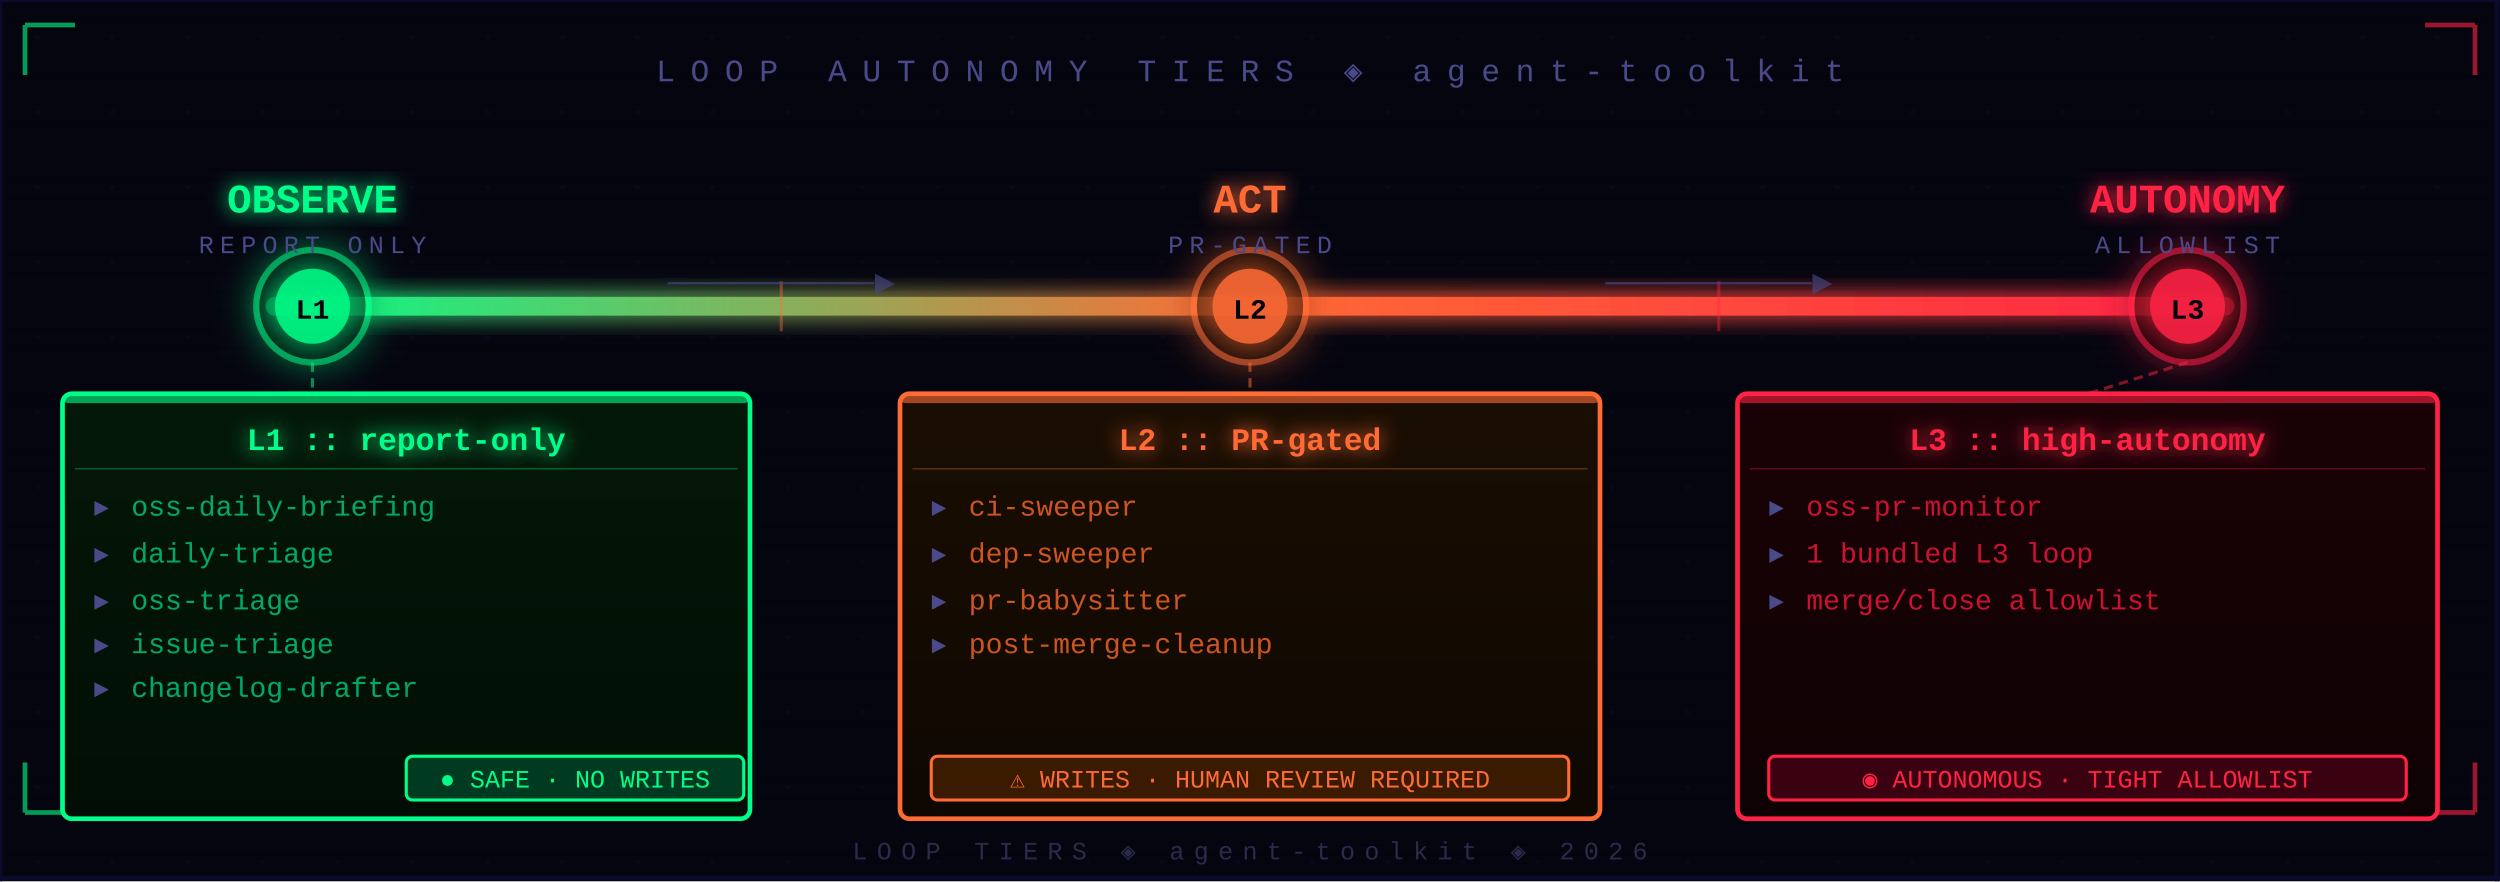
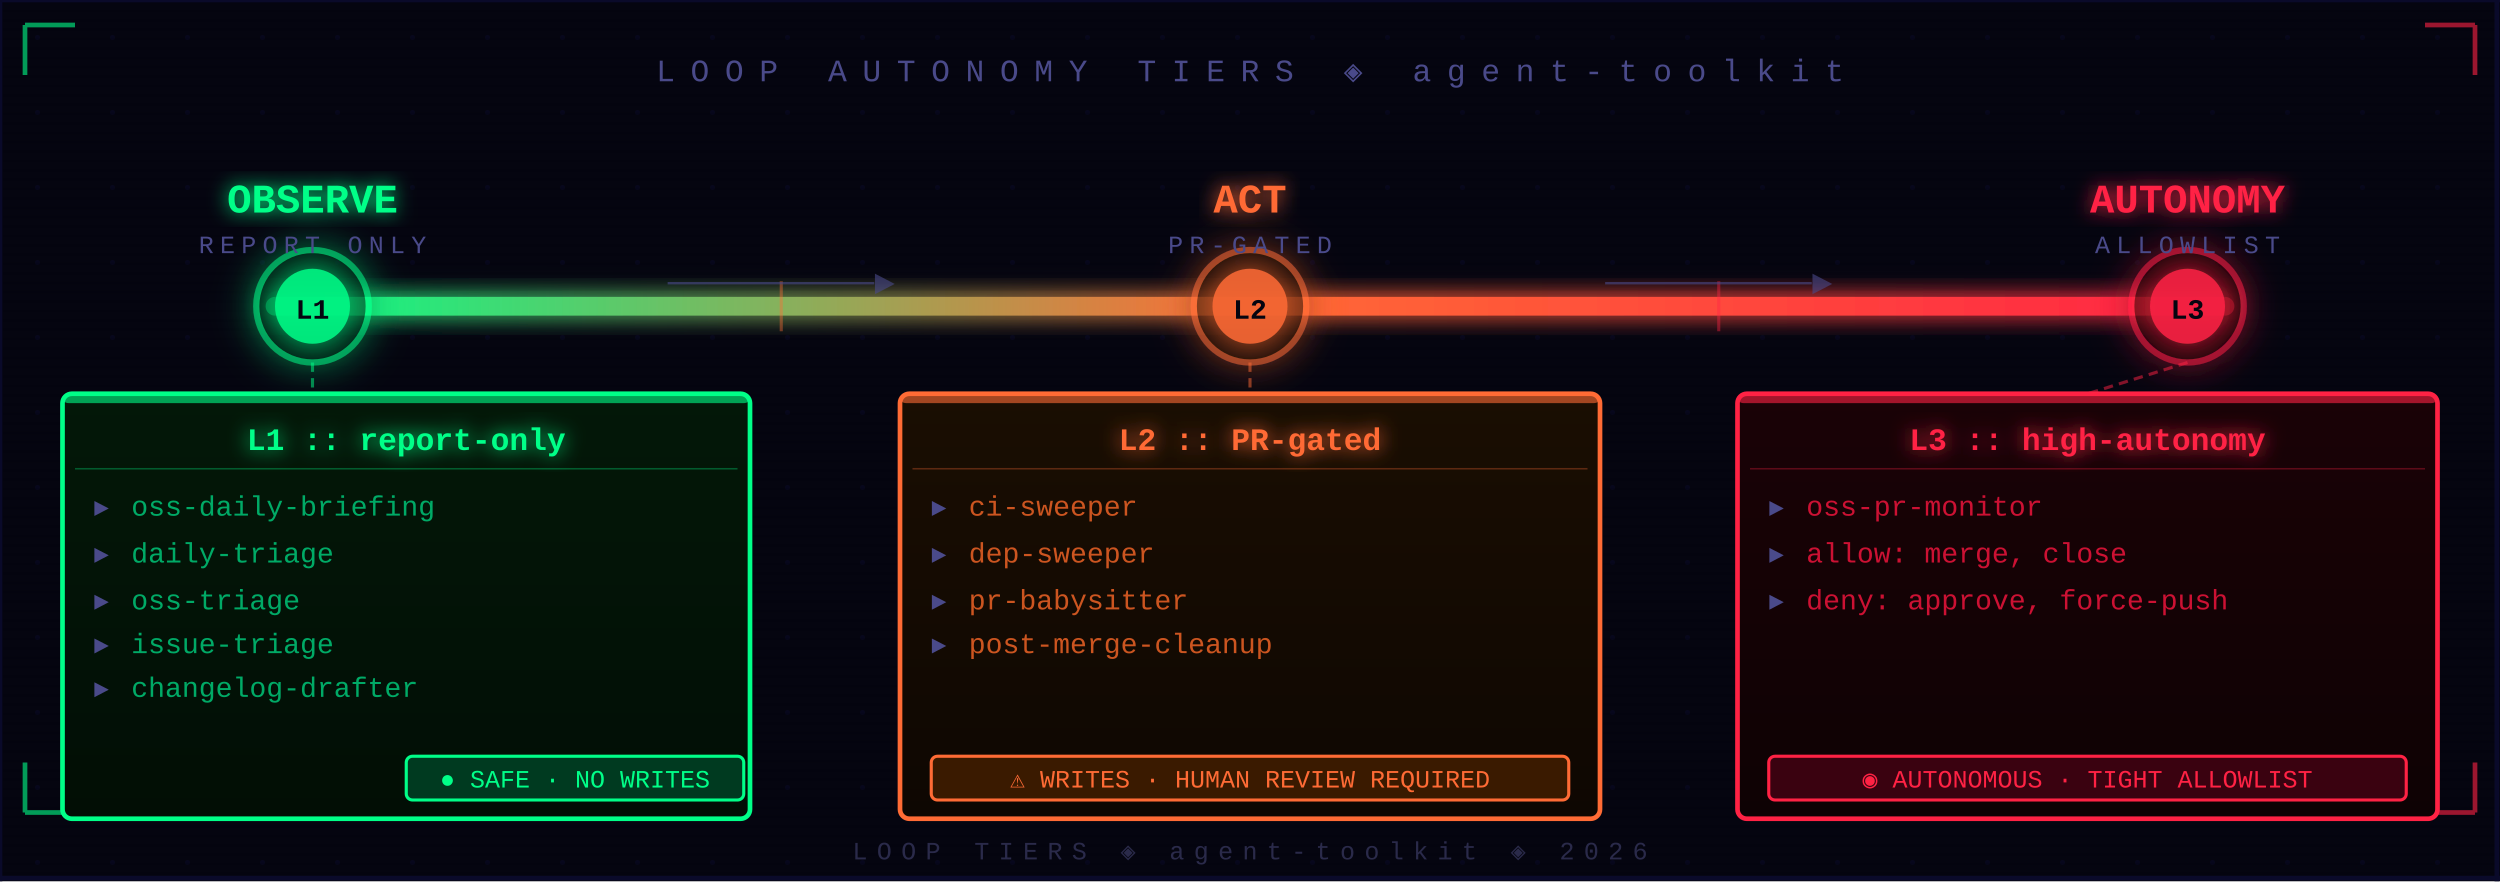
<svg xmlns="http://www.w3.org/2000/svg" width="800" height="282" viewBox="0 0 800 282">
  <defs>
    <pattern id="dotgrid" width="24" height="24" x="0" y="0" patternUnits="userSpaceOnUse">
      <circle cx="12" cy="12" r=".8" fill="#0a0a2a" opacity=".5" />
    </pattern>
    <pattern id="scanlines" width="1" height="3" x="0" y="0" patternUnits="userSpaceOnUse">
      <rect width="1" height="1" fill="#000008" opacity=".12" />
    </pattern>
    <linearGradient id="track-gradient" x1="0%" x2="100%" y1="0%" y2="0%">
      <stop offset="0%" stop-color="#0f8" />
      <stop offset="50%" stop-color="#ff6b35" />
      <stop offset="100%" stop-color="#f24" />
    </linearGradient>
    <filter id="track-glow" width="110%" height="300%" x="-5%" y="-100%">
      <feGaussianBlur result="blur" stdDeviation="4" />
      <feMerge>
        <feMergeNode in="blur" />
        <feMergeNode in="SourceGraphic" />
      </feMerge>
    </filter>
    <filter id="node-green" width="300%" height="300%" x="-100%" y="-100%">
      <feGaussianBlur result="blur" stdDeviation="6" />
      <feMerge>
        <feMergeNode in="blur" />
        <feMergeNode in="SourceGraphic" />
      </feMerge>
    </filter>
    <filter id="node-orange" width="300%" height="300%" x="-100%" y="-100%">
      <feGaussianBlur result="blur" stdDeviation="6" />
      <feMerge>
        <feMergeNode in="blur" />
        <feMergeNode in="SourceGraphic" />
      </feMerge>
    </filter>
    <filter id="node-red" width="300%" height="300%" x="-100%" y="-100%">
      <feGaussianBlur result="blur" stdDeviation="6" />
      <feMerge>
        <feMergeNode in="blur" />
        <feMergeNode in="SourceGraphic" />
      </feMerge>
    </filter>
    <filter id="text-glow-green" width="140%" height="200%" x="-20%" y="-50%">
      <feGaussianBlur result="blur" stdDeviation="3" />
      <feMerge>
        <feMergeNode in="blur" />
        <feMergeNode in="SourceGraphic" />
      </feMerge>
    </filter>
    <filter id="text-glow-orange" width="140%" height="200%" x="-20%" y="-50%">
      <feGaussianBlur result="blur" stdDeviation="3" />
      <feMerge>
        <feMergeNode in="blur" />
        <feMergeNode in="SourceGraphic" />
      </feMerge>
    </filter>
    <filter id="text-glow-red" width="140%" height="200%" x="-20%" y="-50%">
      <feGaussianBlur result="blur" stdDeviation="3" />
      <feMerge>
        <feMergeNode in="blur" />
        <feMergeNode in="SourceGraphic" />
      </feMerge>
    </filter>
    <linearGradient id="box-l1" x1="0%" x2="0%" y1="0%" y2="100%">
      <stop offset="0%" stop-color="#031808" />
      <stop offset="100%" stop-color="#020e05" />
    </linearGradient>
    <linearGradient id="box-l2" x1="0%" x2="0%" y1="0%" y2="100%">
      <stop offset="0%" stop-color="#1a0e02" />
      <stop offset="100%" stop-color="#0e0702" />
    </linearGradient>
    <linearGradient id="box-l3" x1="0%" x2="0%" y1="0%" y2="100%">
      <stop offset="0%" stop-color="#1a0206" />
      <stop offset="100%" stop-color="#0e0204" />
    </linearGradient>
    <marker id="arrow-green" markerHeight="8" markerWidth="8" orient="auto" refX="6" refY="3">
      <path fill="#0f8" d="M0,0 L0,6 L8,3 z" />
    </marker>
    <marker id="arrow-orange" markerHeight="8" markerWidth="8" orient="auto" refX="6" refY="3">
      <path fill="#ff6b35" d="M0,0 L0,6 L8,3 z" />
    </marker>
    <marker id="arrow-red" markerHeight="8" markerWidth="8" orient="auto" refX="6" refY="3">
      <path fill="#f24" d="M0,0 L0,6 L8,3 z" />
    </marker>
  </defs>
  <rect width="800" height="282" fill="#050510" />
  <rect width="800" height="282" fill="url(#dotgrid)" />
  <rect width="800" height="282" fill="url(#scanlines)" />
  <line x1="0" x2="800" y1="0" y2="0" stroke="#0a0a2a" stroke-width="1.5" />
  <line x1="0" x2="800" y1="281" y2="281" stroke="#0a0a2a" stroke-width="1.5" />
  <line x1="0" x2="0" y1="0" y2="282" stroke="#0a0a2a" stroke-width="1.5" />
  <line x1="799" x2="799" y1="0" y2="282" stroke="#0a0a2a" stroke-width="1.5" />
  <path fill="none" stroke="#0f8" stroke-width="1.5" d="M 8,8 L 8,24 M 8,8 L 24,8" opacity=".6" />
  <path fill="none" stroke="#f24" stroke-width="1.5" d="M 792,8 L 792,24 M 792,8 L 776,8" opacity=".6" />
  <path fill="none" stroke="#0f8" stroke-width="1.5" d="M 8,260 L 8,244 M 8,260 L 24,260" opacity=".6" />
  <path fill="none" stroke="#f24" stroke-width="1.5" d="M 792,260 L 792,244 M 792,260 L 776,260" opacity=".6" />
  <text x="400" y="26" fill="#4a4a8a" font-family="'Courier New', monospace" font-size="10" letter-spacing="5" text-anchor="middle">LOOP AUTONOMY TIERS ◈ agent-toolkit</text>
  <rect width="630" height="8" x="85" y="93" fill="url(#track-gradient)" filter="url(#track-glow)" opacity=".15" rx="4" />
  <rect width="630" height="6" x="85" y="95" fill="url(#track-gradient)" filter="url(#track-glow)" rx="3" />
  <line x1="250" x2="250" y1="90" y2="106" stroke="#ff6b35" stroke-width="1" opacity=".4" />
  <line x1="550" x2="550" y1="90" y2="106" stroke="#f24" stroke-width="1" opacity=".4" />
  <circle cx="100" cy="98" r="18" fill="#031808" stroke="#0f8" stroke-width="2" filter="url(#node-green)" opacity=".6" />
  <circle cx="100" cy="98" r="12" fill="#0f8" filter="url(#node-green)" opacity=".9" />
  <text x="100" y="102" fill="#050510" font-family="'Courier New', monospace" font-size="9" font-weight="bold" text-anchor="middle">L1</text>
  <circle cx="100" cy="98" r="18" fill="none" stroke="#0f8" stroke-width="2" opacity="0">
    <animate attributeName="r" dur="2s" repeatCount="indefinite" values="18;28;18" />
    <animate attributeName="opacity" dur="2s" repeatCount="indefinite" values="0.6;0;0.6" />
    <animate attributeName="stroke-width" dur="2s" repeatCount="indefinite" values="2;1;2" />
  </circle>
  <circle cx="400" cy="98" r="18" fill="#1a0e02" stroke="#ff6b35" stroke-width="2" filter="url(#node-orange)" opacity=".6" />
  <circle cx="400" cy="98" r="12" fill="#ff6b35" filter="url(#node-orange)" opacity=".9" />
  <text x="400" y="102" fill="#050510" font-family="'Courier New', monospace" font-size="9" font-weight="bold" text-anchor="middle">L2</text>
  <circle cx="400" cy="98" r="18" fill="none" stroke="#ff6b35" stroke-width="2" opacity="0">
    <animate attributeName="r" dur="2.4s" repeatCount="indefinite" values="18;28;18" />
    <animate attributeName="opacity" dur="2.4s" repeatCount="indefinite" values="0.5;0;0.5" />
    <animate attributeName="stroke-width" dur="2.4s" repeatCount="indefinite" values="2;1;2" />
  </circle>
  <circle cx="700" cy="98" r="18" fill="#1a0206" stroke="#f24" stroke-width="2" filter="url(#node-red)" opacity=".6" />
  <circle cx="700" cy="98" r="12" fill="#f24" filter="url(#node-red)" opacity=".9" />
  <text x="700" y="102" fill="#050510" font-family="'Courier New', monospace" font-size="9" font-weight="bold" text-anchor="middle">L3</text>
  <circle cx="700" cy="98" r="18" fill="none" stroke="#f24" stroke-width="2" opacity="0">
    <animate attributeName="r" dur="2s" repeatCount="indefinite" values="18;28;18" />
    <animate attributeName="opacity" dur="2s" repeatCount="indefinite" values="0.4;0;0.4" />
    <animate attributeName="stroke-width" dur="2s" repeatCount="indefinite" values="2;1;2" />
  </circle>
  <text x="100" y="68" fill="#0f8" filter="url(#text-glow-green)" font-family="'Courier New', monospace" font-size="13" font-weight="bold" text-anchor="middle">OBSERVE</text>
  <text x="100" y="81" fill="#4a4a8a" font-family="'Courier New', monospace" font-size="8" letter-spacing="2" text-anchor="middle">REPORT ONLY</text>
  <text x="400" y="68" fill="#ff6b35" filter="url(#text-glow-orange)" font-family="'Courier New', monospace" font-size="13" font-weight="bold" text-anchor="middle">ACT</text>
  <text x="400" y="81" fill="#4a4a8a" font-family="'Courier New', monospace" font-size="8" letter-spacing="2" text-anchor="middle">PR-GATED</text>
  <text x="700" y="68" fill="#f24" filter="url(#text-glow-red)" font-family="'Courier New', monospace" font-size="13" font-weight="bold" text-anchor="middle">AUTONOMY</text>
  <text x="700" y="81" fill="#4a4a8a" font-family="'Courier New', monospace" font-size="8" letter-spacing="2" text-anchor="middle">ALLOWLIST</text>
  <line x1="122" x2="372" y1="98" y2="98" stroke="url(#track-gradient)" stroke-width="0" opacity="0" />
  <text x="250" y="94" fill="#4a4a8a" font-family="'Courier New', monospace" font-size="11" opacity=".6" text-anchor="middle">──────────►</text>
  <text x="550" y="94" fill="#4a4a8a" font-family="'Courier New', monospace" font-size="11" opacity=".6" text-anchor="middle">──────────►</text>
  <rect width="220" height="136" x="20" y="126" fill="url(#box-l1)" stroke="#0f8" stroke-width="1.5" rx="3" />
  <rect width="220" height="3" x="20" y="126" fill="#0f8" opacity=".6" rx="2" />
  <text x="130" y="144" fill="#0f8" filter="url(#text-glow-green)" font-family="'Courier New', monospace" font-size="10" font-weight="bold" text-anchor="middle">L1 :: report-only</text>
  <line x1="24" x2="236" y1="150" y2="150" stroke="#0f8" stroke-width=".5" opacity=".3" />
  <text x="30" y="165" fill="#4a4a8a" font-family="'Courier New', monospace" font-size="8">►</text>
  <text x="42" y="165" fill="#0a6" font-family="'Courier New', monospace" font-size="9">oss-daily-briefing</text>
  <text x="30" y="180" fill="#4a4a8a" font-family="'Courier New', monospace" font-size="8">►</text>
  <text x="42" y="180" fill="#0a6" font-family="'Courier New', monospace" font-size="9">daily-triage</text>
  <text x="30" y="195" fill="#4a4a8a" font-family="'Courier New', monospace" font-size="8">►</text>
  <text x="42" y="195" fill="#0a6" font-family="'Courier New', monospace" font-size="9">oss-triage</text>
  <text x="30" y="209" fill="#4a4a8a" font-family="'Courier New', monospace" font-size="8">►</text>
  <text x="42" y="209" fill="#0a6" font-family="'Courier New', monospace" font-size="9">issue-triage</text>
  <text x="30" y="223" fill="#4a4a8a" font-family="'Courier New', monospace" font-size="8">►</text>
  <text x="42" y="223" fill="#0a6" font-family="'Courier New', monospace" font-size="9">changelog-drafter</text>
  <rect width="108" height="14" x="130" y="242" fill="#003a20" stroke="#0f8" stroke-width="1" rx="2" />
  <text x="184" y="252" fill="#0f8" font-family="'Courier New', monospace" font-size="8" text-anchor="middle">● SAFE · NO WRITES</text>
  <line x1="100" x2="100" y1="116" y2="126" stroke="#0f8" stroke-dasharray="3 2" stroke-width="1" opacity=".5" />
  <rect width="224" height="136" x="288" y="126" fill="url(#box-l2)" stroke="#ff6b35" stroke-width="1.5" rx="3" />
  <rect width="224" height="3" x="288" y="126" fill="#ff6b35" opacity=".6" rx="2" />
  <text x="400" y="144" fill="#ff6b35" filter="url(#text-glow-orange)" font-family="'Courier New', monospace" font-size="10" font-weight="bold" text-anchor="middle">L2 :: PR-gated</text>
  <line x1="292" x2="508" y1="150" y2="150" stroke="#ff6b35" stroke-width=".5" opacity=".3" />
  <text x="298" y="165" fill="#4a4a8a" font-family="'Courier New', monospace" font-size="8">►</text>
  <text x="310" y="165" fill="#cc5520" font-family="'Courier New', monospace" font-size="9">ci-sweeper</text>
  <text x="298" y="180" fill="#4a4a8a" font-family="'Courier New', monospace" font-size="8">►</text>
  <text x="310" y="180" fill="#cc5520" font-family="'Courier New', monospace" font-size="9">dep-sweeper</text>
  <text x="298" y="195" fill="#4a4a8a" font-family="'Courier New', monospace" font-size="8">►</text>
  <text x="310" y="195" fill="#cc5520" font-family="'Courier New', monospace" font-size="9">pr-babysitter</text>
  <text x="298" y="209" fill="#4a4a8a" font-family="'Courier New', monospace" font-size="8">►</text>
  <text x="310" y="209" fill="#cc5520" font-family="'Courier New', monospace" font-size="9">post-merge-cleanup</text>
  <rect width="204" height="14" x="298" y="242" fill="#3a1a00" stroke="#ff6b35" stroke-width="1" rx="2" />
  <text x="400" y="252" fill="#ff6b35" font-family="'Courier New', monospace" font-size="8" text-anchor="middle">⚠ WRITES · HUMAN REVIEW REQUIRED</text>
  <line x1="400" x2="400" y1="116" y2="126" stroke="#ff6b35" stroke-dasharray="3 2" stroke-width="1" opacity=".5" />
  <rect width="224" height="136" x="556" y="126" fill="url(#box-l3)" stroke="#f24" stroke-width="1.5" rx="3" />
  <rect width="224" height="3" x="556" y="126" fill="#f24" opacity=".6" rx="2" />
  <text x="668" y="144" fill="#f24" filter="url(#text-glow-red)" font-family="'Courier New', monospace" font-size="10" font-weight="bold" text-anchor="middle">L3 :: high-autonomy</text>
  <line x1="560" x2="776" y1="150" y2="150" stroke="#f24" stroke-width=".5" opacity=".3" />
  <text x="566" y="165" fill="#4a4a8a" font-family="'Courier New', monospace" font-size="8">►</text>
  <text x="578" y="165" fill="#c13" font-family="'Courier New', monospace" font-size="9">oss-pr-monitor</text>
  <text x="566" y="180" fill="#4a4a8a" font-family="'Courier New', monospace" font-size="8">►</text>
-   <text x="578" y="180" fill="#c13" font-family="'Courier New', monospace" font-size="9">1 bundled L3 loop</text>
+   <text x="578" y="180" fill="#c13" font-family="'Courier New', monospace" font-size="9">allow: merge, close</text>
  <text x="566" y="195" fill="#4a4a8a" font-family="'Courier New', monospace" font-size="8">►</text>
-   <text x="578" y="195" fill="#c13" font-family="'Courier New', monospace" font-size="9">merge/close allowlist</text>
+   <text x="578" y="195" fill="#c13" font-family="'Courier New', monospace" font-size="9">deny: approve, force-push</text>
  <rect width="204" height="14" x="566" y="242" fill="#3a0210" stroke="#f24" stroke-width="1" rx="2" />
  <text x="668" y="252" fill="#f24" font-family="'Courier New', monospace" font-size="8" text-anchor="middle">◉ AUTONOMOUS · TIGHT ALLOWLIST</text>
  <line x1="700" x2="668" y1="116" y2="126" stroke="#f24" stroke-dasharray="3 2" stroke-width="1" opacity=".5" />
  <text x="400" y="275" fill="#2a2a4a" font-family="'Courier New', monospace" font-size="8" letter-spacing="3" text-anchor="middle">LOOP TIERS ◈ agent-toolkit ◈ 2026</text>
</svg>
